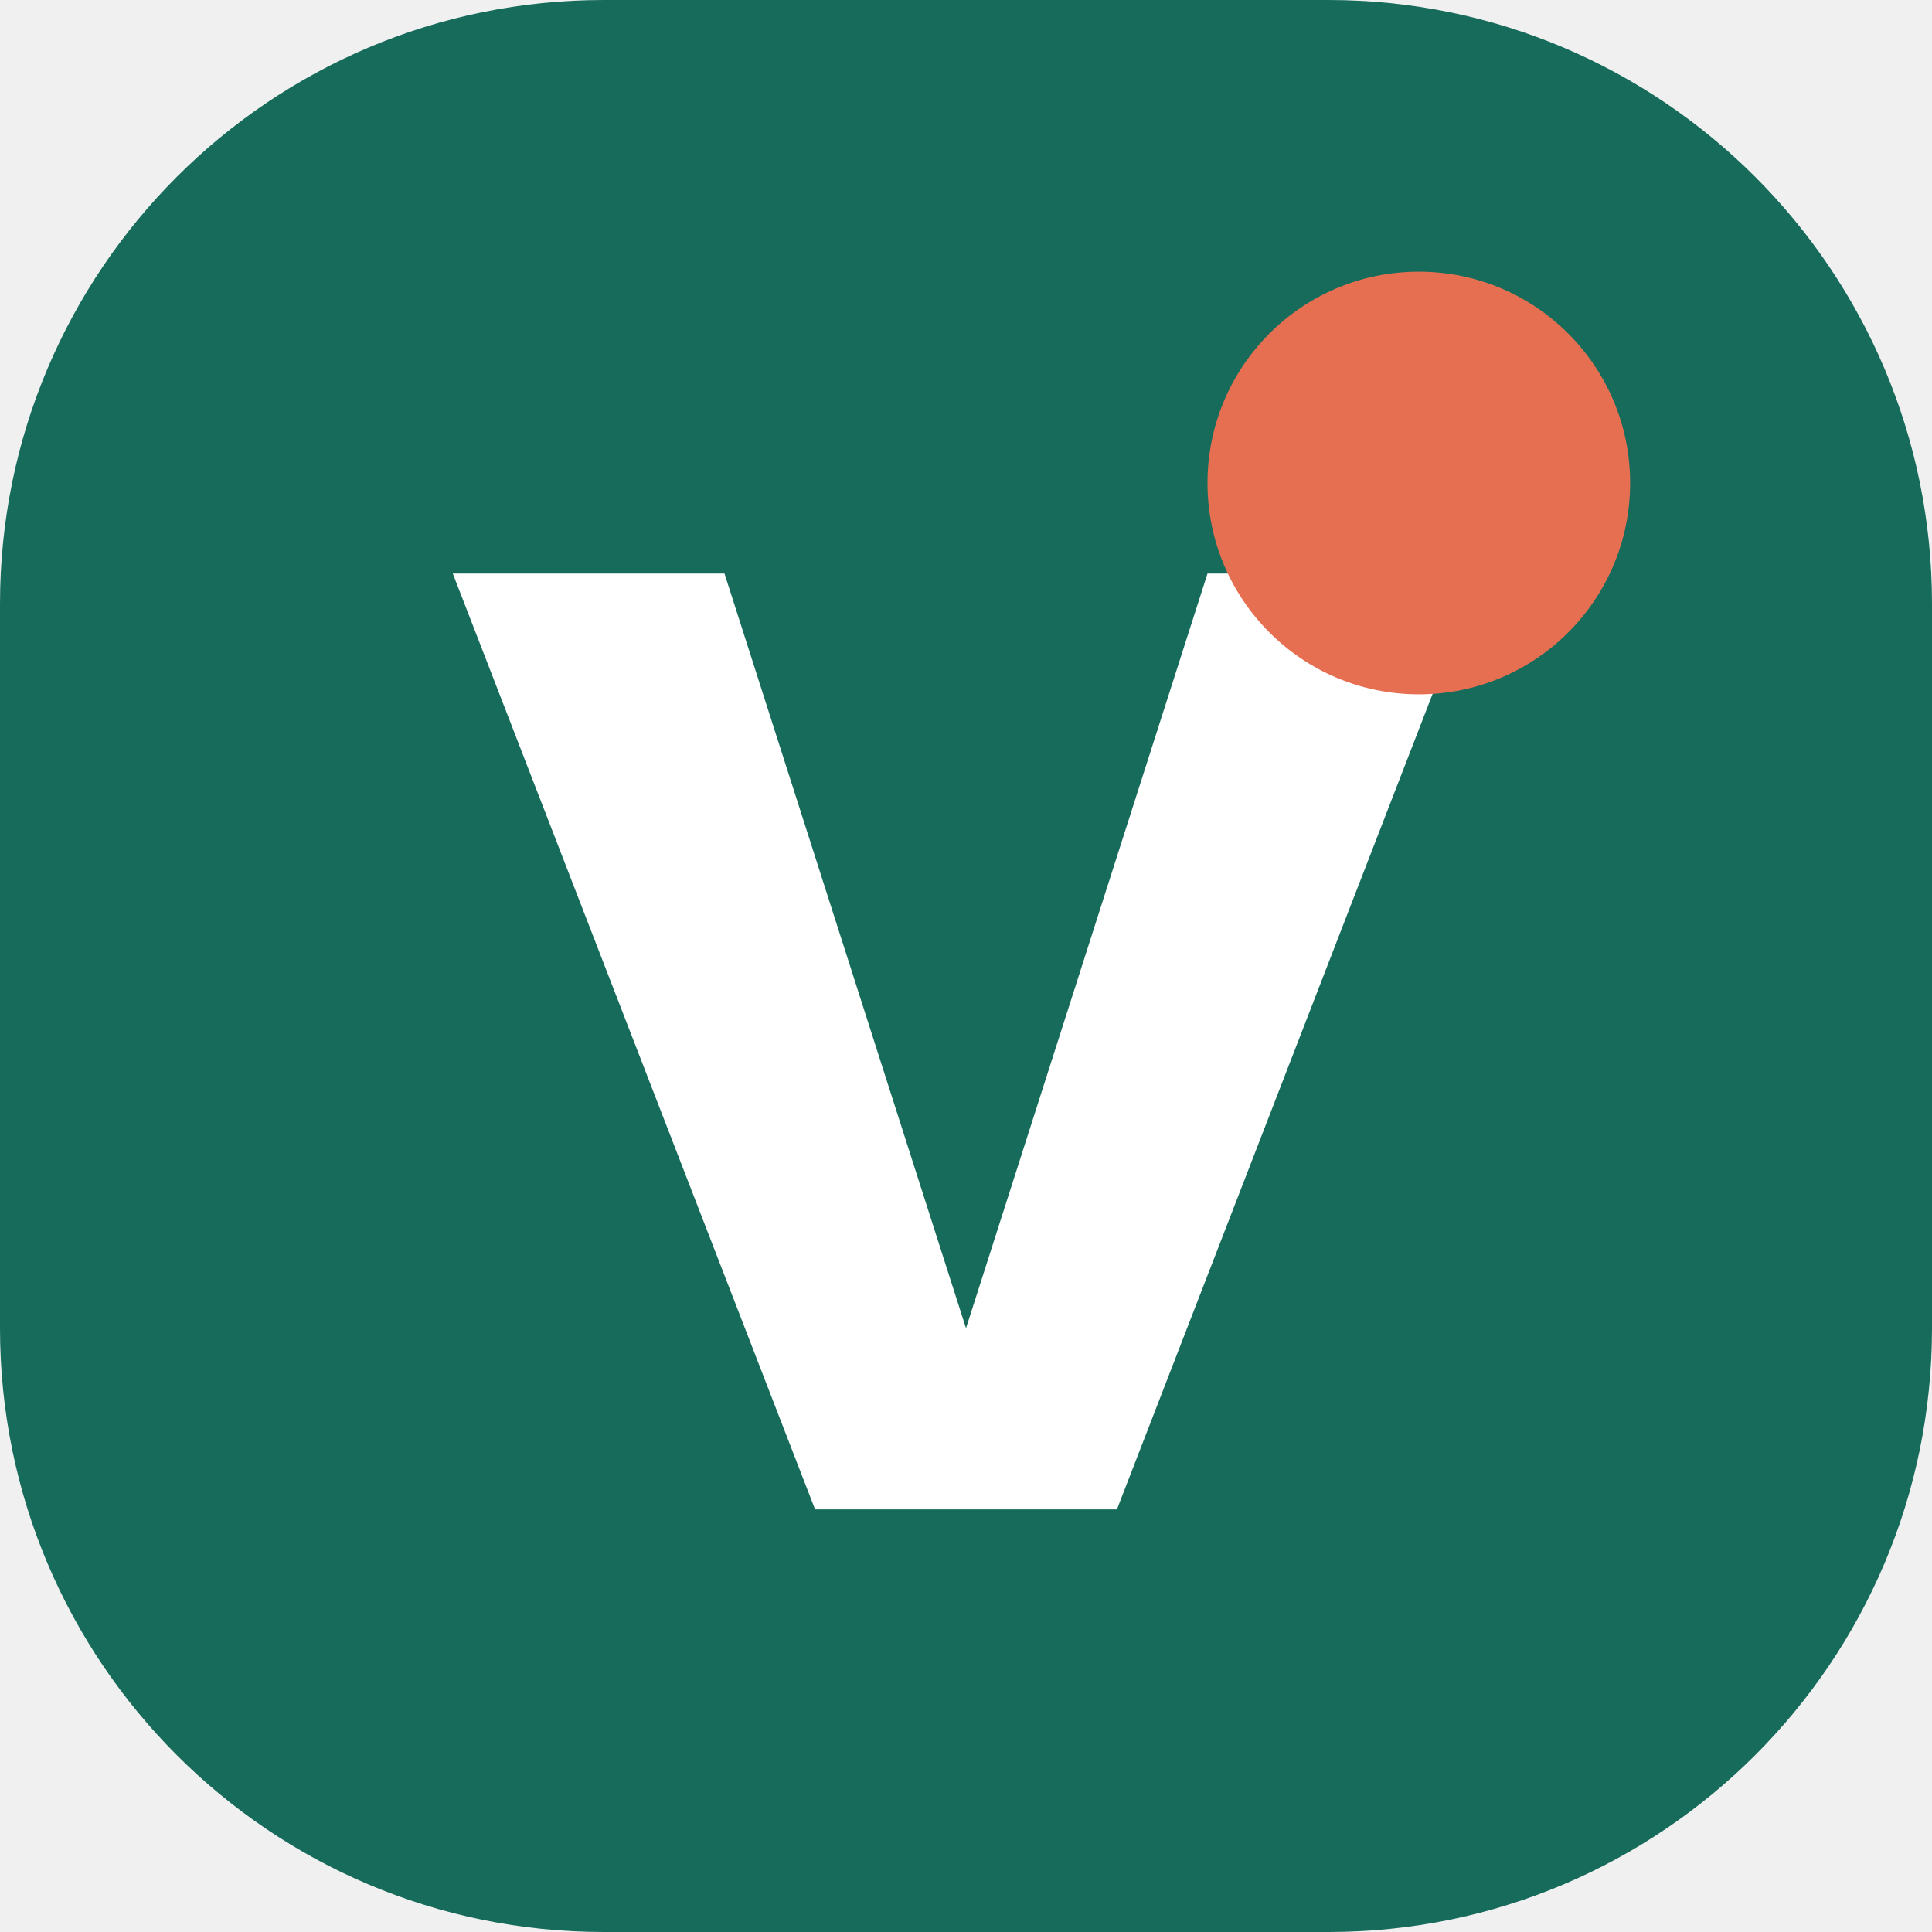
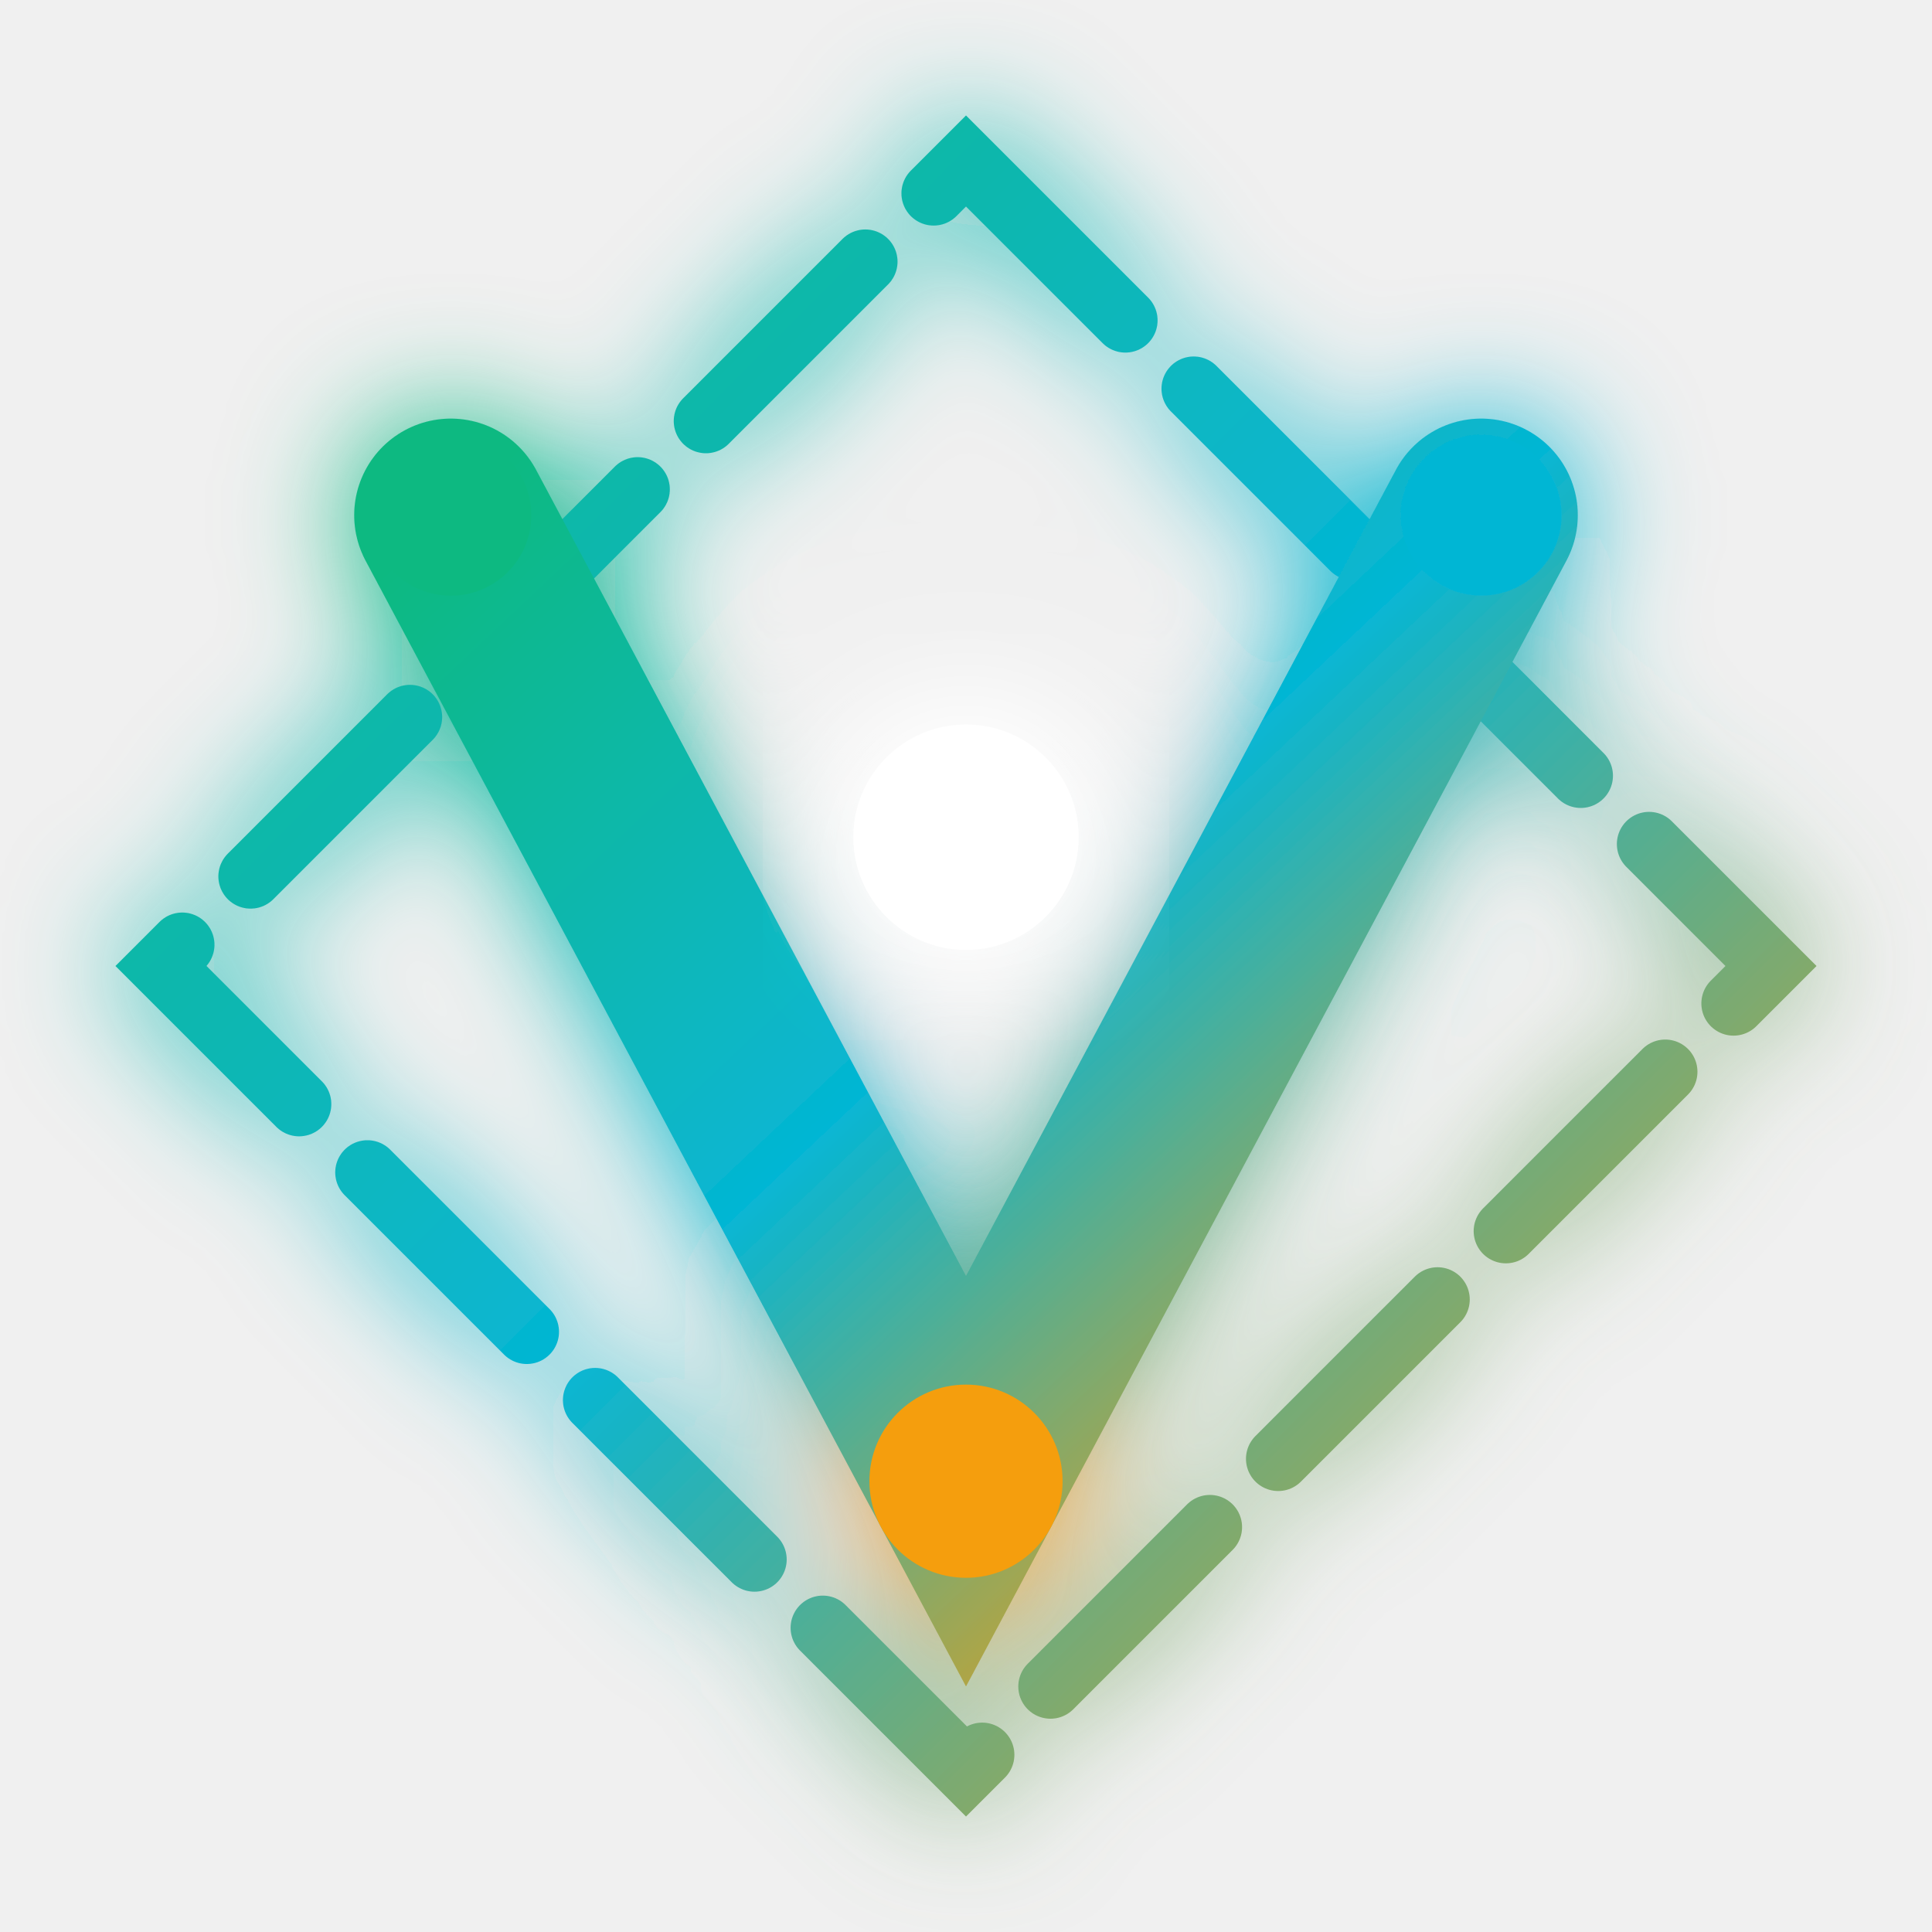
- <svg xmlns="http://www.w3.org/2000/svg" viewBox="0 0 64 64">
-   <rect width="64" height="64" rx="20" fill="#176b5b" />
-   <path d="M15 19h9l8 25 8-25h9L37 50H27z" fill="#fff" />
-   <circle cx="47" cy="16" r="7" fill="#e76f51" />
+ <svg xmlns="http://www.w3.org/2000/svg" viewBox="0 0 120 120" width="120" height="120">
+   <defs>
+     <linearGradient id="visitflow-intense-grad" x1="0%" y1="0%" x2="100%" y2="100%">
+       <stop offset="0%" stop-color="#10b981" />
+       <stop offset="50%" stop-color="#06b6d4" />
+       <stop offset="100%" stop-color="#f59e0b" />
+     </linearGradient>
+     <filter id="vf-glow" x="-40%" y="-40%" width="180%" height="180%">
+       <feGaussianBlur stdDeviation="4" result="blur" />
+       <feMerge>
+         <feMergeNode in="blur" />
+         <feMergeNode in="SourceGraphic" />
+       </feMerge>
+     </filter>
+   </defs>
+   <g filter="url(#vf-glow)">
+     <path d="M 60 10 L 110 60 L 60 110 L 10 60 Z" fill="none" stroke="url(#visitflow-intense-grad)" stroke-width="4" stroke-dasharray="14 6" stroke-linecap="round" />
+     <path d="M 28 32 L 60 92 L 92 32" fill="none" stroke="url(#visitflow-intense-grad)" stroke-width="12" stroke-linecap="round" stroke-linejoin="miter" />
+     <circle cx="60" cy="52" r="7" fill="#ffffff" filter="url(#vf-glow)" />
+     <circle cx="60" cy="92" r="6" fill="#f59e0b" />
+     <circle cx="28" cy="32" r="5" fill="#10b981" />
+     <circle cx="92" cy="32" r="5" fill="#06b6d4" />
+   </g>
</svg>
